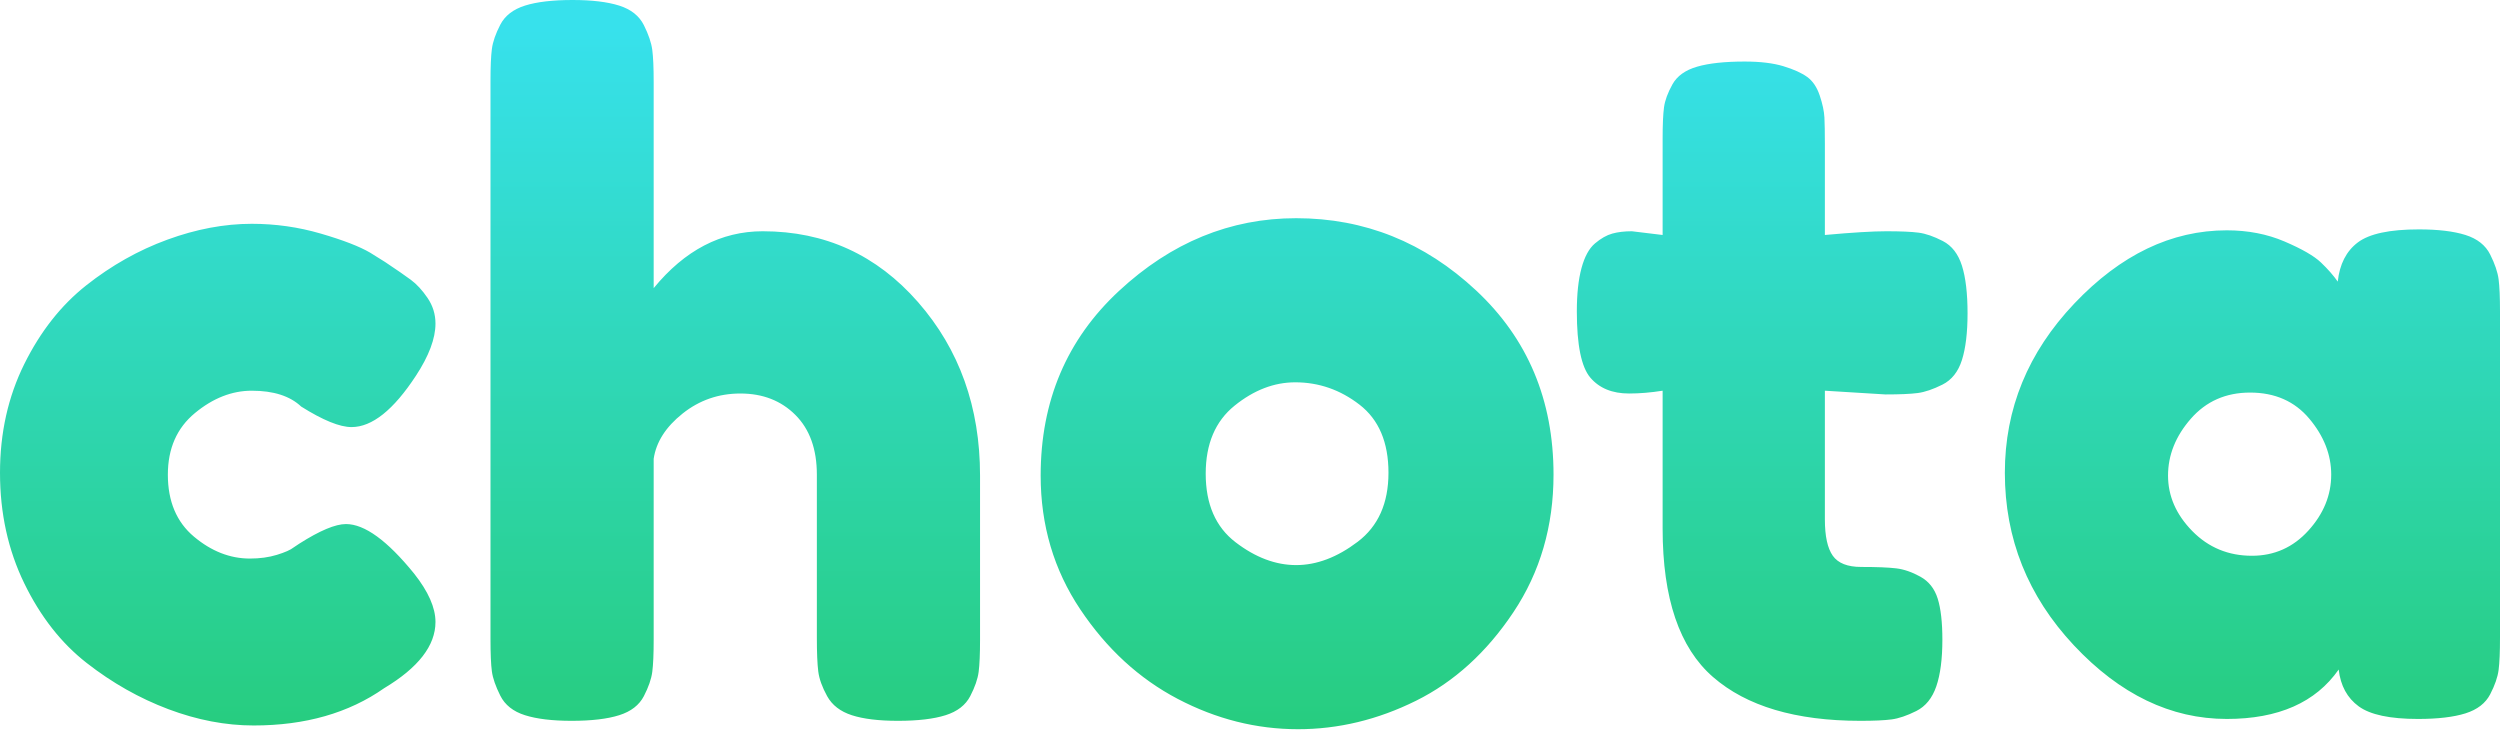
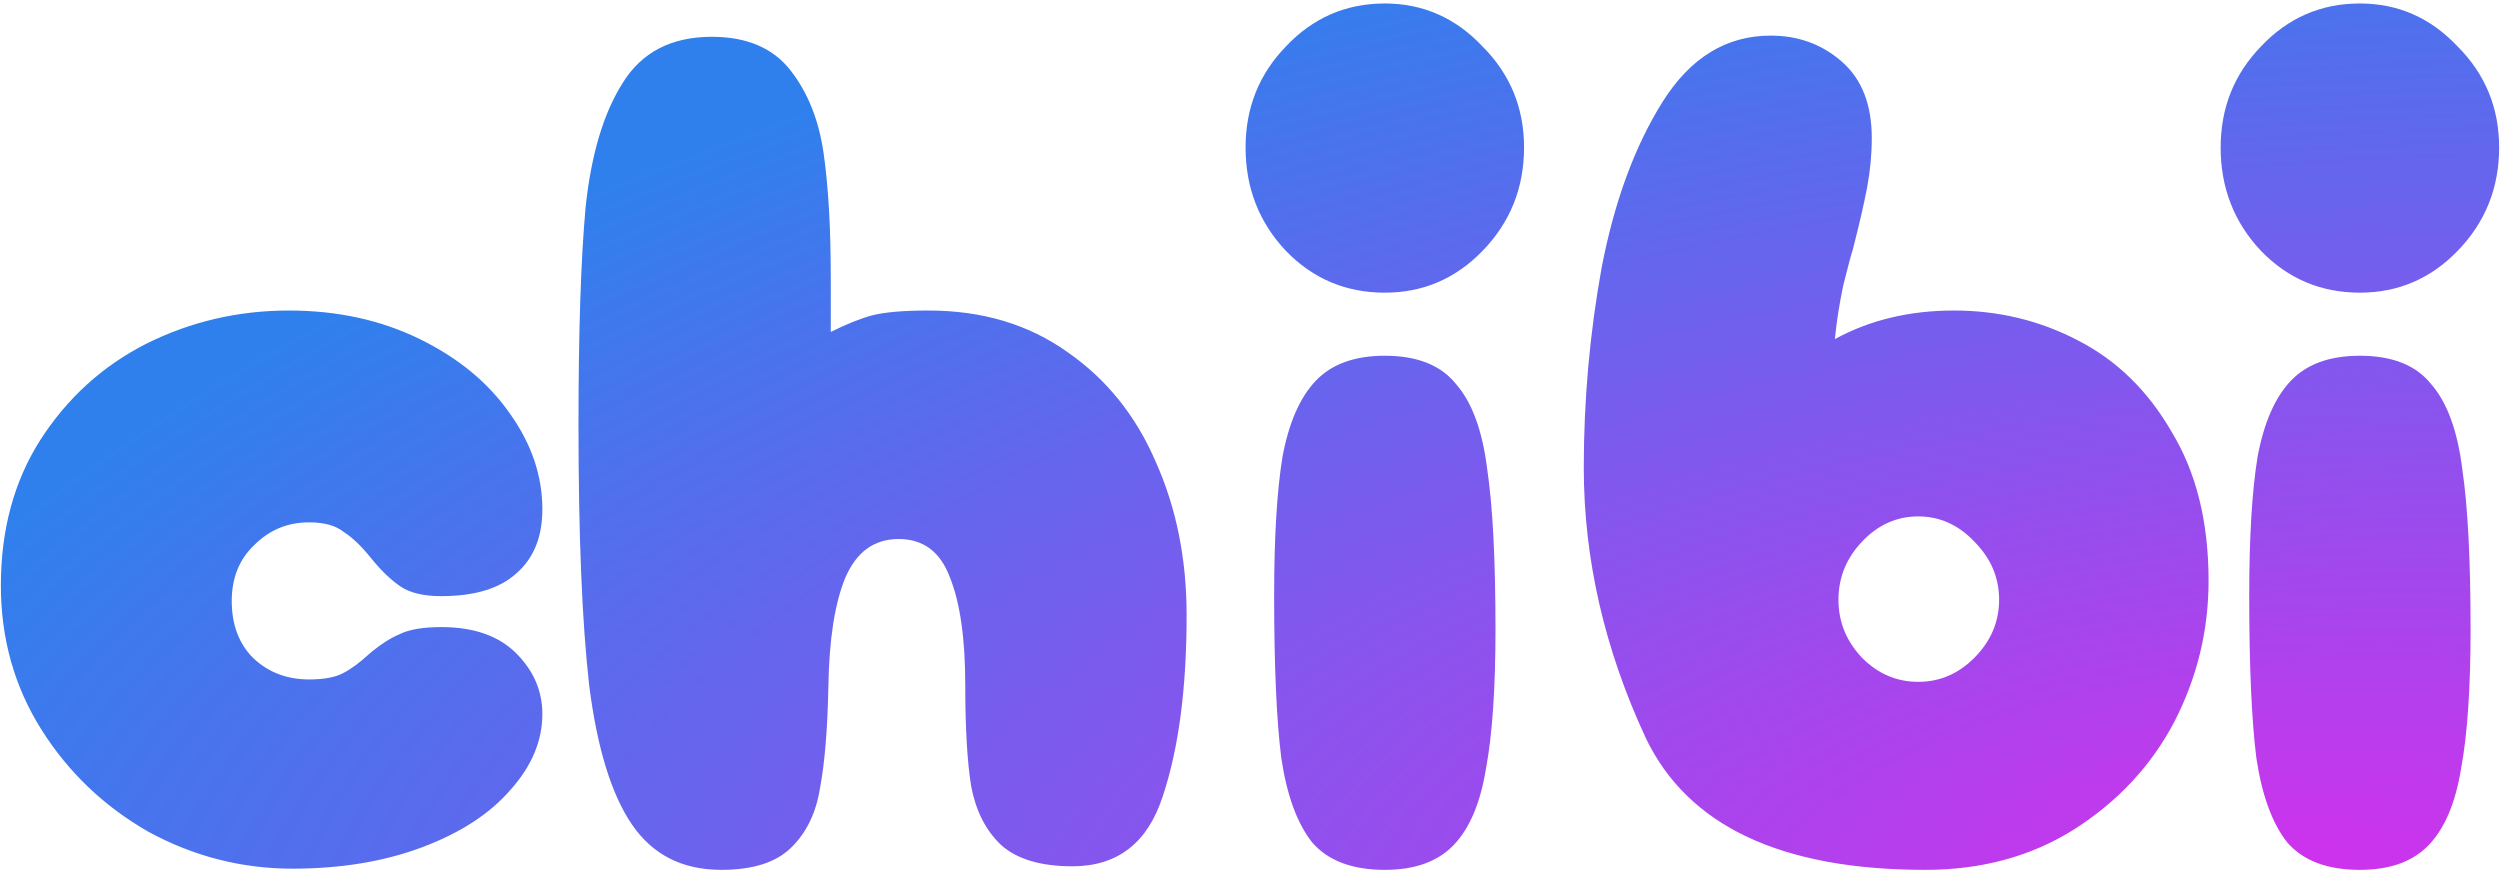
- <svg xmlns="http://www.w3.org/2000/svg" width="300px" height="88px" viewBox="0 0 300 88" version="1.1">
+ <svg xmlns="http://www.w3.org/2000/svg" width="605" height="211" viewBox="0 0 605 211" fill="none">
+   <path d="M70.771 210.218C58.483 210.218 46.867 207.242 35.923 201.29C25.171 195.146 16.531 186.89 10.003 176.522C3.475 166.154 0.211 154.538 0.211 141.674C0.211 128.234 3.379 116.522 9.715 106.538C16.243 96.362 24.787 88.586 35.347 83.21C46.099 77.834 57.619 75.146 69.907 75.146C81.619 75.146 92.179 77.45 101.587 82.058C110.995 86.666 118.291 92.714 123.475 100.202C128.659 107.498 131.251 115.178 131.251 123.242C131.251 129.962 129.139 135.146 124.915 138.794C120.883 142.442 114.835 144.266 106.771 144.266C102.547 144.266 99.283 143.498 96.979 141.962C94.675 140.426 92.275 138.122 89.779 135.05C87.475 132.17 85.267 130.058 83.155 128.714C81.235 127.178 78.451 126.41 74.803 126.41C69.619 126.41 65.203 128.234 61.555 131.882C57.907 135.338 56.083 139.85 56.083 145.418C56.083 151.178 57.811 155.786 61.267 159.242C64.915 162.698 69.427 164.426 74.803 164.426C78.259 164.426 80.947 163.946 82.867 162.986C84.787 162.026 86.899 160.49 89.203 158.378C91.891 156.074 94.387 154.442 96.691 153.482C98.995 152.33 102.355 151.754 106.771 151.754C114.643 151.754 120.691 153.866 124.915 158.09C129.139 162.314 131.251 167.21 131.251 172.778C131.251 179.306 128.659 185.45 123.475 191.21C118.483 196.97 111.379 201.578 102.163 205.034C92.947 208.49 82.483 210.218 70.771 210.218ZM174.553 210.506C165.145 210.506 157.945 206.858 152.953 199.562C147.961 192.266 144.505 181.034 142.585 165.866C140.857 150.698 139.993 129.674 139.993 102.794C139.993 80.33 140.569 62.762 141.721 50.09C143.065 37.418 146.041 27.434 150.649 20.138C155.257 12.65 162.457 8.906 172.249 8.906C180.697 8.906 187.033 11.594 191.257 16.97C195.481 22.346 198.169 29.066 199.321 37.13C200.473 45.194 201.049 55.274 201.049 67.37V80.33C204.889 78.41 208.249 77.066 211.129 76.298C214.201 75.53 218.713 75.146 224.665 75.146C237.721 75.146 248.953 78.506 258.361 85.226C267.769 91.754 274.873 100.586 279.673 111.722C284.665 122.858 287.161 135.242 287.161 148.874C287.161 166.538 285.241 181.13 281.401 192.65C277.753 203.978 270.457 209.642 259.513 209.642C251.833 209.642 246.073 207.914 242.233 204.458C238.585 201.002 236.185 196.298 235.033 190.346C234.073 184.394 233.593 176.234 233.593 165.866C233.593 154.538 232.345 145.802 229.849 139.658C227.545 133.514 223.417 130.442 217.465 130.442C211.513 130.442 207.193 133.61 204.505 139.946C202.009 146.09 200.665 154.73 200.473 165.866C200.281 176.234 199.609 184.49 198.457 190.634C197.497 196.778 195.097 201.674 191.257 205.322C187.609 208.778 182.041 210.506 174.553 210.506ZM335.126 70.826C325.718 70.826 317.75 67.466 311.222 60.746C304.694 53.834 301.43 45.482 301.43 35.69C301.43 26.09 304.694 17.93 311.222 11.21C317.75 4.298 325.718 0.842 335.126 0.842C344.342 0.842 352.214 4.298 358.742 11.21C365.462 17.93 368.822 26.09 368.822 35.69C368.822 45.482 365.462 53.834 358.742 60.746C352.214 67.466 344.342 70.826 335.126 70.826ZM335.126 210.506C327.254 210.506 321.398 208.298 317.558 203.882C313.91 199.274 311.414 192.458 310.07 183.434C308.918 174.218 308.342 161.162 308.342 144.266C308.342 130.058 309.014 118.826 310.358 110.57C311.894 102.314 314.582 96.17 318.422 92.138C322.262 88.106 327.83 86.09 335.126 86.09C342.998 86.09 348.758 88.394 352.406 93.002C356.246 97.418 358.742 104.234 359.894 113.45C361.238 122.474 361.91 135.434 361.91 152.33C361.91 166.538 361.142 177.77 359.606 186.026C358.262 194.282 355.67 200.426 351.83 204.458C347.99 208.49 342.422 210.506 335.126 210.506ZM465.93 210.506C430.986 210.506 408.426 199.85 398.25 178.538C388.266 157.034 383.274 135.242 383.274 113.162C383.274 96.842 384.714 80.714 387.594 64.778C390.666 48.842 395.562 35.498 402.282 24.746C409.002 13.994 417.738 8.618 428.49 8.618C435.21 8.618 440.97 10.73 445.77 14.954C450.57 19.178 452.97 25.322 452.97 33.386C452.97 37.418 452.586 41.45 451.818 45.482C451.05 49.514 449.898 54.506 448.362 60.458C447.978 61.61 447.21 64.49 446.058 69.098C445.098 73.706 444.426 78.026 444.042 82.058C452.49 77.45 462.09 75.146 472.842 75.146C483.594 75.146 493.578 77.546 502.794 82.346C512.202 87.146 519.786 94.538 525.546 104.522C531.498 114.314 534.474 126.314 534.474 140.522C534.474 152.618 531.69 164.042 526.122 174.794C520.554 185.354 512.49 193.994 501.93 200.714C491.562 207.242 479.562 210.506 465.93 210.506ZM464.202 165.002C469.386 165.002 473.898 163.082 477.738 159.242C481.77 155.21 483.786 150.506 483.786 145.13C483.786 139.754 481.77 135.05 477.738 131.018C473.898 126.986 469.386 124.97 464.202 124.97C459.018 124.97 454.506 126.986 450.666 131.018C446.826 135.05 444.906 139.754 444.906 145.13C444.906 150.506 446.826 155.21 450.666 159.242C454.506 163.082 459.018 165.002 464.202 165.002ZM571.095 70.826C561.687 70.826 553.719 67.466 547.191 60.746C540.663 53.834 537.399 45.482 537.399 35.69C537.399 26.09 540.663 17.93 547.191 11.21C553.719 4.298 561.687 0.842 571.095 0.842C580.311 0.842 588.183 4.298 594.711 11.21C601.431 17.93 604.791 26.09 604.791 35.69C604.791 45.482 601.431 53.834 594.711 60.746C588.183 67.466 580.311 70.826 571.095 70.826ZM571.095 210.506C563.223 210.506 557.367 208.298 553.527 203.882C549.879 199.274 547.383 192.458 546.039 183.434C544.887 174.218 544.311 161.162 544.311 144.266C544.311 130.058 544.983 118.826 546.327 110.57C547.863 102.314 550.551 96.17 554.391 92.138C558.231 88.106 563.799 86.09 571.095 86.09C578.967 86.09 584.727 88.394 588.375 93.002C592.215 97.418 594.711 104.234 595.863 113.45C597.207 122.474 597.879 135.434 597.879 152.33C597.879 166.538 597.111 177.77 595.575 186.026C594.231 194.282 591.639 200.426 587.799 204.458C583.959 208.49 578.391 210.506 571.095 210.506Z" fill="url(#paint0_radial)" />
  <defs>
-     <linearGradient x1="50%" y1="3.926%" x2="50%" y2="100%" id="linearGradient-1">
-       <stop stop-color="#37E1EC" offset="0%" />
-       <stop stop-color="#27CD7F" offset="100%" />
-     </linearGradient>
+     <radialGradient id="paint0_radial" cx="0" cy="0" r="1" gradientUnits="userSpaceOnUse" gradientTransform="translate(552.289 210.506) rotate(175.054) scale(624.363 253.945)">
+       <stop stop-color="#D031ED" />
+       <stop offset="1" stop-color="#2F80ED" />
+     </radialGradient>
  </defs>
-   <g id="Page-1" stroke="none" stroke-width="1" fill="none" fill-rule="evenodd">
-     <g id="chota-logo" fill="url(#linearGradient-1)">
-       <path d="M35.919,65.237 C38.381,63.67 40.246,62.887 41.514,62.887 C43.752,62.887 46.475,64.864 49.683,68.818 C51.399,70.981 52.257,72.921 52.257,74.636 C52.257,77.471 50.205,80.119 46.102,82.581 C41.85,85.565 36.628,87.057 30.436,87.057 C27.079,87.057 23.667,86.404 20.198,85.099 C16.729,83.793 13.465,81.947 10.407,79.56 C7.348,77.173 4.849,73.984 2.909,69.993 C0.97,66.001 0,61.582 0,56.733 C0,51.958 0.97,47.613 2.909,43.696 C4.849,39.78 7.329,36.628 10.351,34.241 C13.372,31.854 16.617,30.026 20.086,28.758 C23.555,27.49 26.93,26.856 30.213,26.856 C33.047,26.856 35.808,27.247 38.493,28.031 C41.179,28.814 43.156,29.579 44.424,30.325 L46.214,31.443 C47.557,32.339 48.583,33.047 49.291,33.57 C50,34.092 50.671,34.819 51.305,35.752 C51.94,36.684 52.257,37.71 52.257,38.829 C52.257,40.619 51.473,42.708 49.907,45.095 C47.221,49.198 44.648,51.25 42.186,51.25 C40.768,51.25 38.754,50.429 36.143,48.788 C34.8,47.52 32.824,46.885 30.213,46.885 C27.825,46.885 25.55,47.781 23.387,49.571 C21.223,51.361 20.142,53.823 20.142,56.956 C20.142,60.164 21.186,62.645 23.275,64.398 C25.364,66.151 27.602,67.027 29.989,67.027 C31.182,67.027 32.264,66.878 33.234,66.58 C34.204,66.281 34.875,65.983 35.248,65.684 L35.919,65.237 Z M91.533,27.751 C98.993,27.751 105.203,30.586 110.164,36.255 C115.125,41.925 117.605,48.862 117.605,57.068 L117.605,76.762 C117.605,78.478 117.549,79.765 117.438,80.623 C117.326,81.481 116.99,82.451 116.43,83.532 C115.871,84.614 114.883,85.379 113.465,85.826 C112.048,86.274 110.145,86.498 107.758,86.498 C105.446,86.498 103.599,86.274 102.219,85.826 C100.839,85.379 99.851,84.614 99.254,83.532 C98.657,82.451 98.303,81.462 98.191,80.567 C98.079,79.672 98.023,78.329 98.023,76.539 L98.023,56.956 C98.023,53.898 97.165,51.511 95.449,49.795 C93.734,48.079 91.533,47.221 88.847,47.221 C86.236,47.221 83.924,48.023 81.91,49.627 C79.896,51.231 78.739,53.04 78.441,55.054 L78.441,76.762 C78.441,78.478 78.385,79.765 78.273,80.623 C78.161,81.481 77.825,82.451 77.266,83.532 C76.706,84.614 75.718,85.379 74.301,85.826 C72.883,86.274 70.981,86.498 68.594,86.498 C66.281,86.498 64.416,86.274 62.999,85.826 C61.581,85.379 60.593,84.595 60.034,83.476 C59.474,82.357 59.138,81.388 59.026,80.567 C58.915,79.746 58.859,78.441 58.859,76.651 L58.859,9.735 C58.859,8.019 58.915,6.733 59.026,5.875 C59.138,5.017 59.474,4.047 60.034,2.965 C60.593,1.884 61.581,1.119 62.999,0.671 C64.416,0.224 66.319,0 68.706,0 C71.018,0 72.883,0.224 74.301,0.671 C75.718,1.119 76.706,1.902 77.266,3.021 C77.825,4.14 78.161,5.129 78.273,5.987 C78.385,6.844 78.441,8.131 78.441,9.847 L78.441,34.577 C82.171,30.026 86.535,27.751 91.533,27.751 Z M155.539,26.184 C163.745,26.184 170.944,29.075 177.135,34.856 C183.327,40.638 186.423,48.004 186.423,56.956 C186.423,63.148 184.819,68.65 181.611,73.461 C178.404,78.273 174.506,81.816 169.918,84.092 C165.33,86.367 160.612,87.505 155.763,87.505 C150.765,87.505 145.953,86.292 141.328,83.868 C136.703,81.443 132.805,77.863 129.634,73.126 C126.464,68.389 124.879,63.036 124.879,57.068 C124.879,48.116 128.012,40.731 134.278,34.912 C140.545,29.094 147.631,26.184 155.539,26.184 Z M155.539,67.811 C158.001,67.811 160.463,66.878 162.924,65.013 C165.386,63.148 166.617,60.388 166.617,56.733 C166.617,53.077 165.461,50.354 163.148,48.564 C160.835,46.774 158.262,45.878 155.427,45.878 C152.891,45.878 150.466,46.811 148.154,48.676 C145.841,50.541 144.685,53.264 144.685,56.844 C144.685,60.5 145.878,63.241 148.266,65.069 C150.653,66.897 153.077,67.811 155.539,67.811 Z M226.259,47.333 L218.985,46.885 L218.985,62.327 C218.985,64.342 219.302,65.796 219.937,66.692 C220.571,67.587 221.708,68.034 223.349,68.034 C225.214,68.034 226.613,68.09 227.546,68.202 C228.478,68.314 229.448,68.65 230.455,69.209 C231.462,69.769 232.152,70.645 232.525,71.839 C232.898,73.032 233.085,74.674 233.085,76.762 C233.085,79.075 232.842,80.94 232.357,82.357 C231.872,83.775 231.071,84.763 229.952,85.323 C228.833,85.882 227.844,86.218 226.986,86.33 C226.128,86.442 224.879,86.498 223.238,86.498 C215.479,86.498 209.586,84.745 205.558,81.238 C201.529,77.732 199.515,71.802 199.515,63.446 L199.515,46.885 C198.098,47.109 196.755,47.221 195.487,47.221 C193.473,47.221 191.925,46.587 190.843,45.319 C189.761,44.051 189.22,41.402 189.22,37.374 C189.22,35.285 189.407,33.551 189.78,32.171 C190.153,30.791 190.694,29.802 191.402,29.206 C192.111,28.609 192.801,28.217 193.473,28.031 C194.144,27.844 194.927,27.751 195.822,27.751 L199.515,28.198 L199.515,16.673 C199.515,14.957 199.571,13.689 199.683,12.868 C199.795,12.048 200.131,11.134 200.69,10.127 C201.25,9.12 202.238,8.411 203.655,8.001 C205.073,7.59 206.975,7.385 209.362,7.385 C211.227,7.385 212.775,7.572 214.006,7.945 C215.237,8.318 216.188,8.747 216.859,9.232 C217.531,9.717 218.034,10.463 218.37,11.47 C218.706,12.477 218.892,13.353 218.93,14.099 C218.967,14.845 218.985,15.89 218.985,17.232 L218.985,28.198 C222.268,27.9 224.73,27.751 226.371,27.751 C228.087,27.751 229.373,27.807 230.231,27.919 C231.089,28.031 232.059,28.366 233.141,28.926 C234.222,29.485 234.987,30.474 235.435,31.891 C235.882,33.308 236.106,35.211 236.106,37.598 C236.106,39.91 235.882,41.775 235.435,43.193 C234.987,44.61 234.204,45.599 233.085,46.158 C231.966,46.718 230.977,47.053 230.119,47.165 C229.261,47.277 227.975,47.333 226.259,47.333 Z M290.265,27.527 C292.577,27.527 294.442,27.751 295.86,28.198 C297.277,28.646 298.266,29.429 298.825,30.548 C299.385,31.667 299.72,32.656 299.832,33.514 C299.944,34.372 300,35.658 300,37.374 L300,76.539 C300,78.254 299.944,79.541 299.832,80.399 C299.72,81.257 299.385,82.227 298.825,83.308 C298.266,84.39 297.277,85.155 295.86,85.602 C294.442,86.05 292.54,86.274 290.153,86.274 C286.796,86.274 284.427,85.77 283.047,84.763 C281.667,83.756 280.865,82.283 280.642,80.343 C277.881,84.297 273.405,86.274 267.214,86.274 C260.5,86.274 254.383,83.327 248.862,77.434 C243.342,71.54 240.582,64.64 240.582,56.733 C240.582,49.049 243.361,42.279 248.918,36.423 C254.476,30.567 260.574,27.639 267.214,27.639 C269.75,27.639 272.063,28.087 274.151,28.982 C276.24,29.877 277.695,30.716 278.515,31.499 C279.336,32.283 280.007,33.047 280.53,33.793 C280.753,31.705 281.555,30.138 282.935,29.094 C284.316,28.049 286.759,27.527 290.265,27.527 Z M270.235,66.692 C272.921,66.692 275.177,65.684 277.005,63.67 C278.833,61.656 279.746,59.418 279.746,56.956 C279.746,54.569 278.87,52.331 277.117,50.242 C275.364,48.154 272.995,47.109 270.011,47.109 C267.102,47.109 264.733,48.154 262.906,50.242 C261.078,52.331 260.164,54.606 260.164,57.068 C260.164,59.53 261.134,61.749 263.073,63.726 C265.013,65.703 267.4,66.692 270.235,66.692 Z" id="logo" />
-     </g>
-   </g>
</svg>
